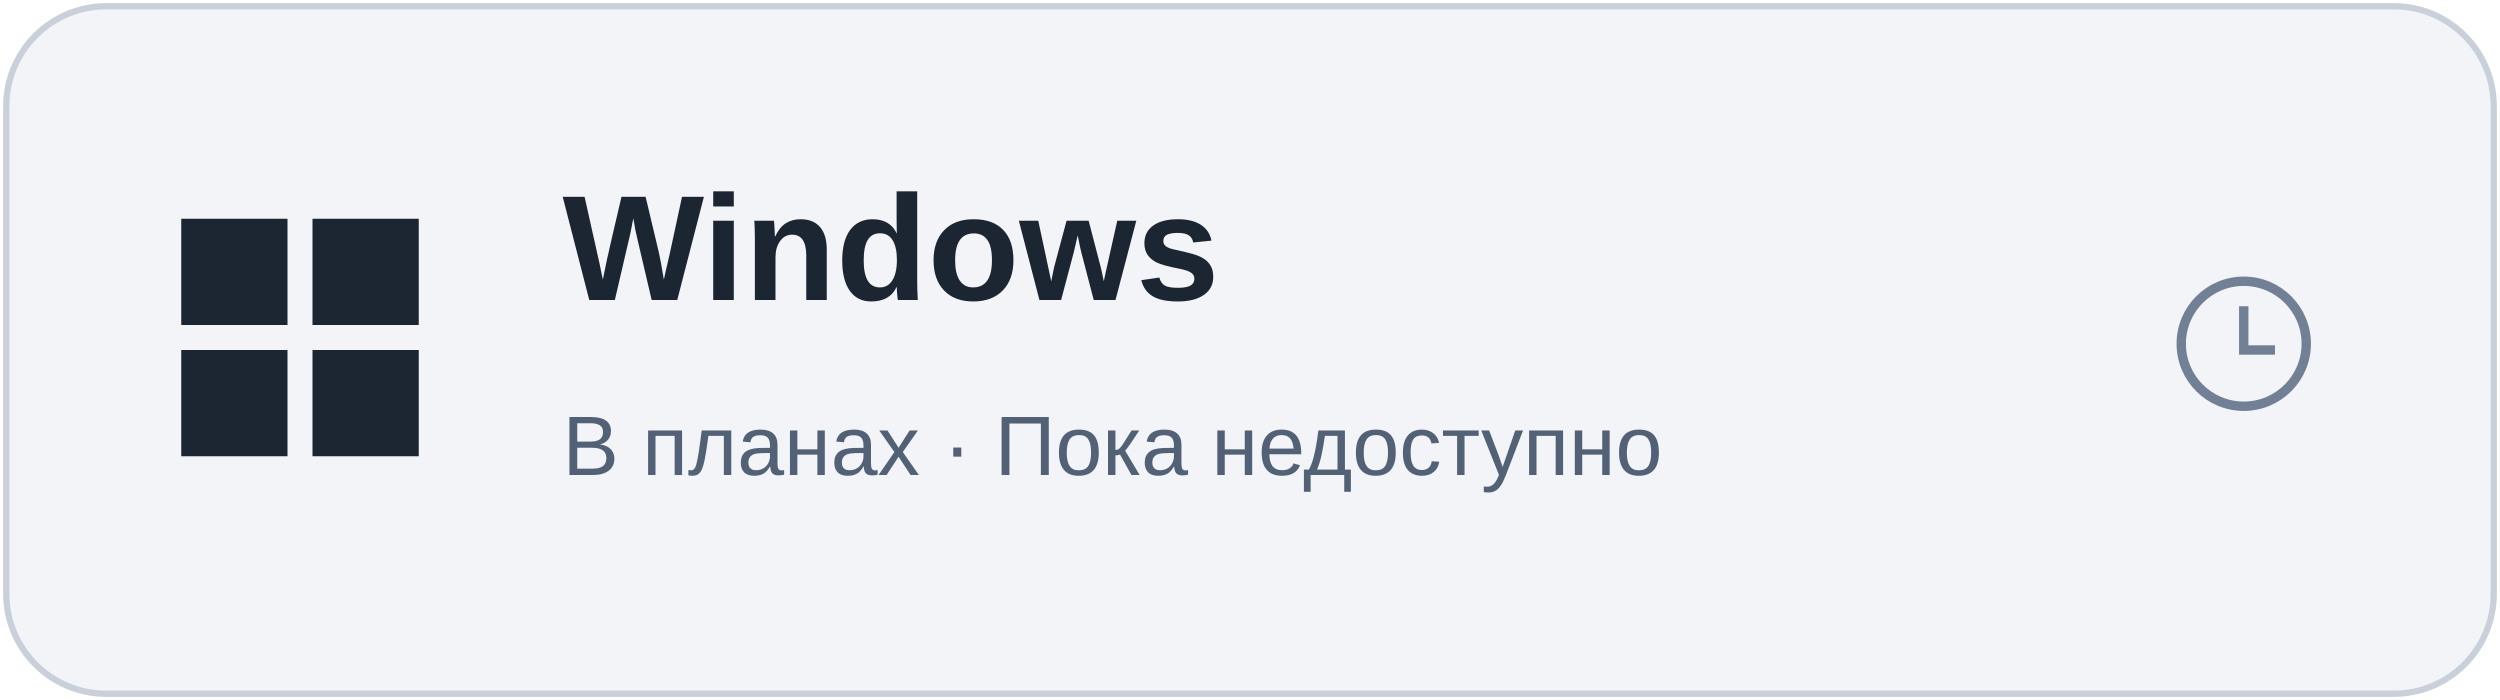
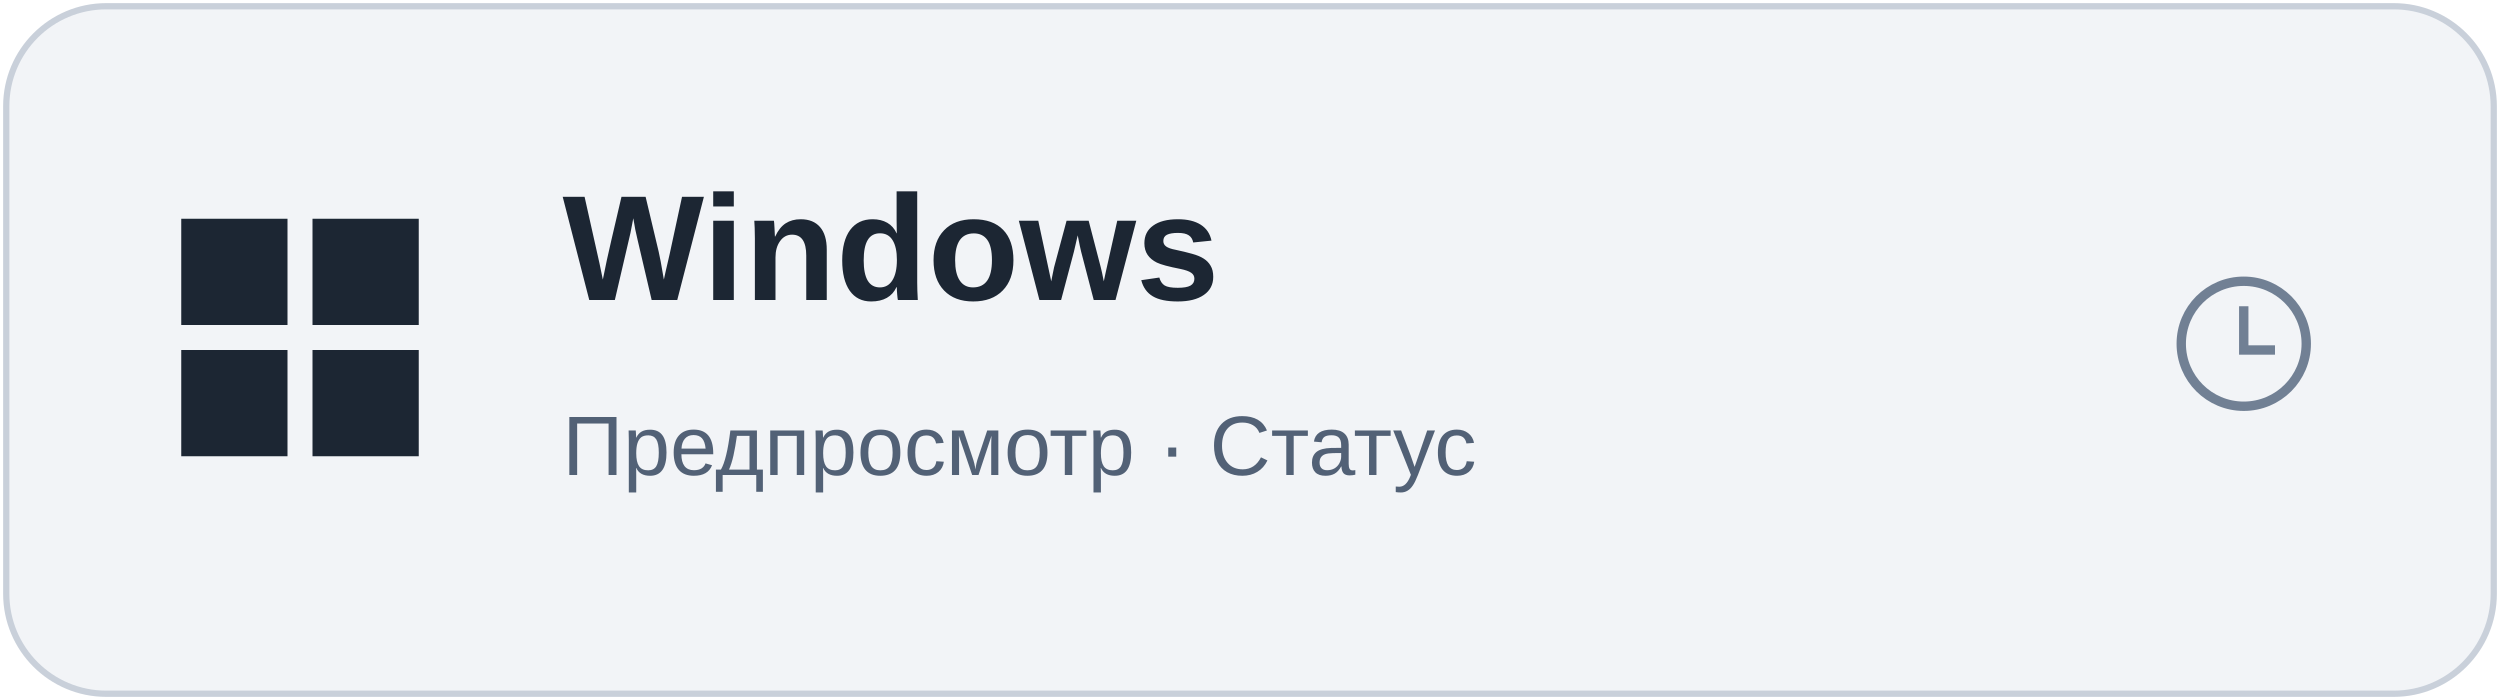
<svg xmlns="http://www.w3.org/2000/svg" width="400" height="112" viewBox="0 0 400 112" role="img" aria-labelledby="title" lang="ru">
  <rect x="1" y="1" width="398" height="110" rx="16" fill="#f2f4f7" stroke="#c9d0da" />
  <path d="M29 35h17v17H29zm21 0h17v17H50zM29 56h17v17H29zm21 0h17v17H50z" fill="#1c2633" />
  <text x="90" y="48" font-family="Arial,Helvetica,sans-serif" font-size="24" font-weight="700" fill="#1c2633">Windows</text>
-   <text x="90" y="76" font-family="Arial,Helvetica,sans-serif" font-size="13.5" fill="#526176">В планах · Пока недоступно</text>
+   <text x="90" y="76" font-family="Arial,Helvetica,sans-serif" font-size="13.5" fill="#526176">Предпросмотр · Статус</text>
  <circle cx="359" cy="55" r="10" fill="none" stroke="#718094" stroke-width="1.5" />
  <path d="M359 49v7h5" fill="none" stroke="#718094" stroke-width="1.5" />
</svg>
